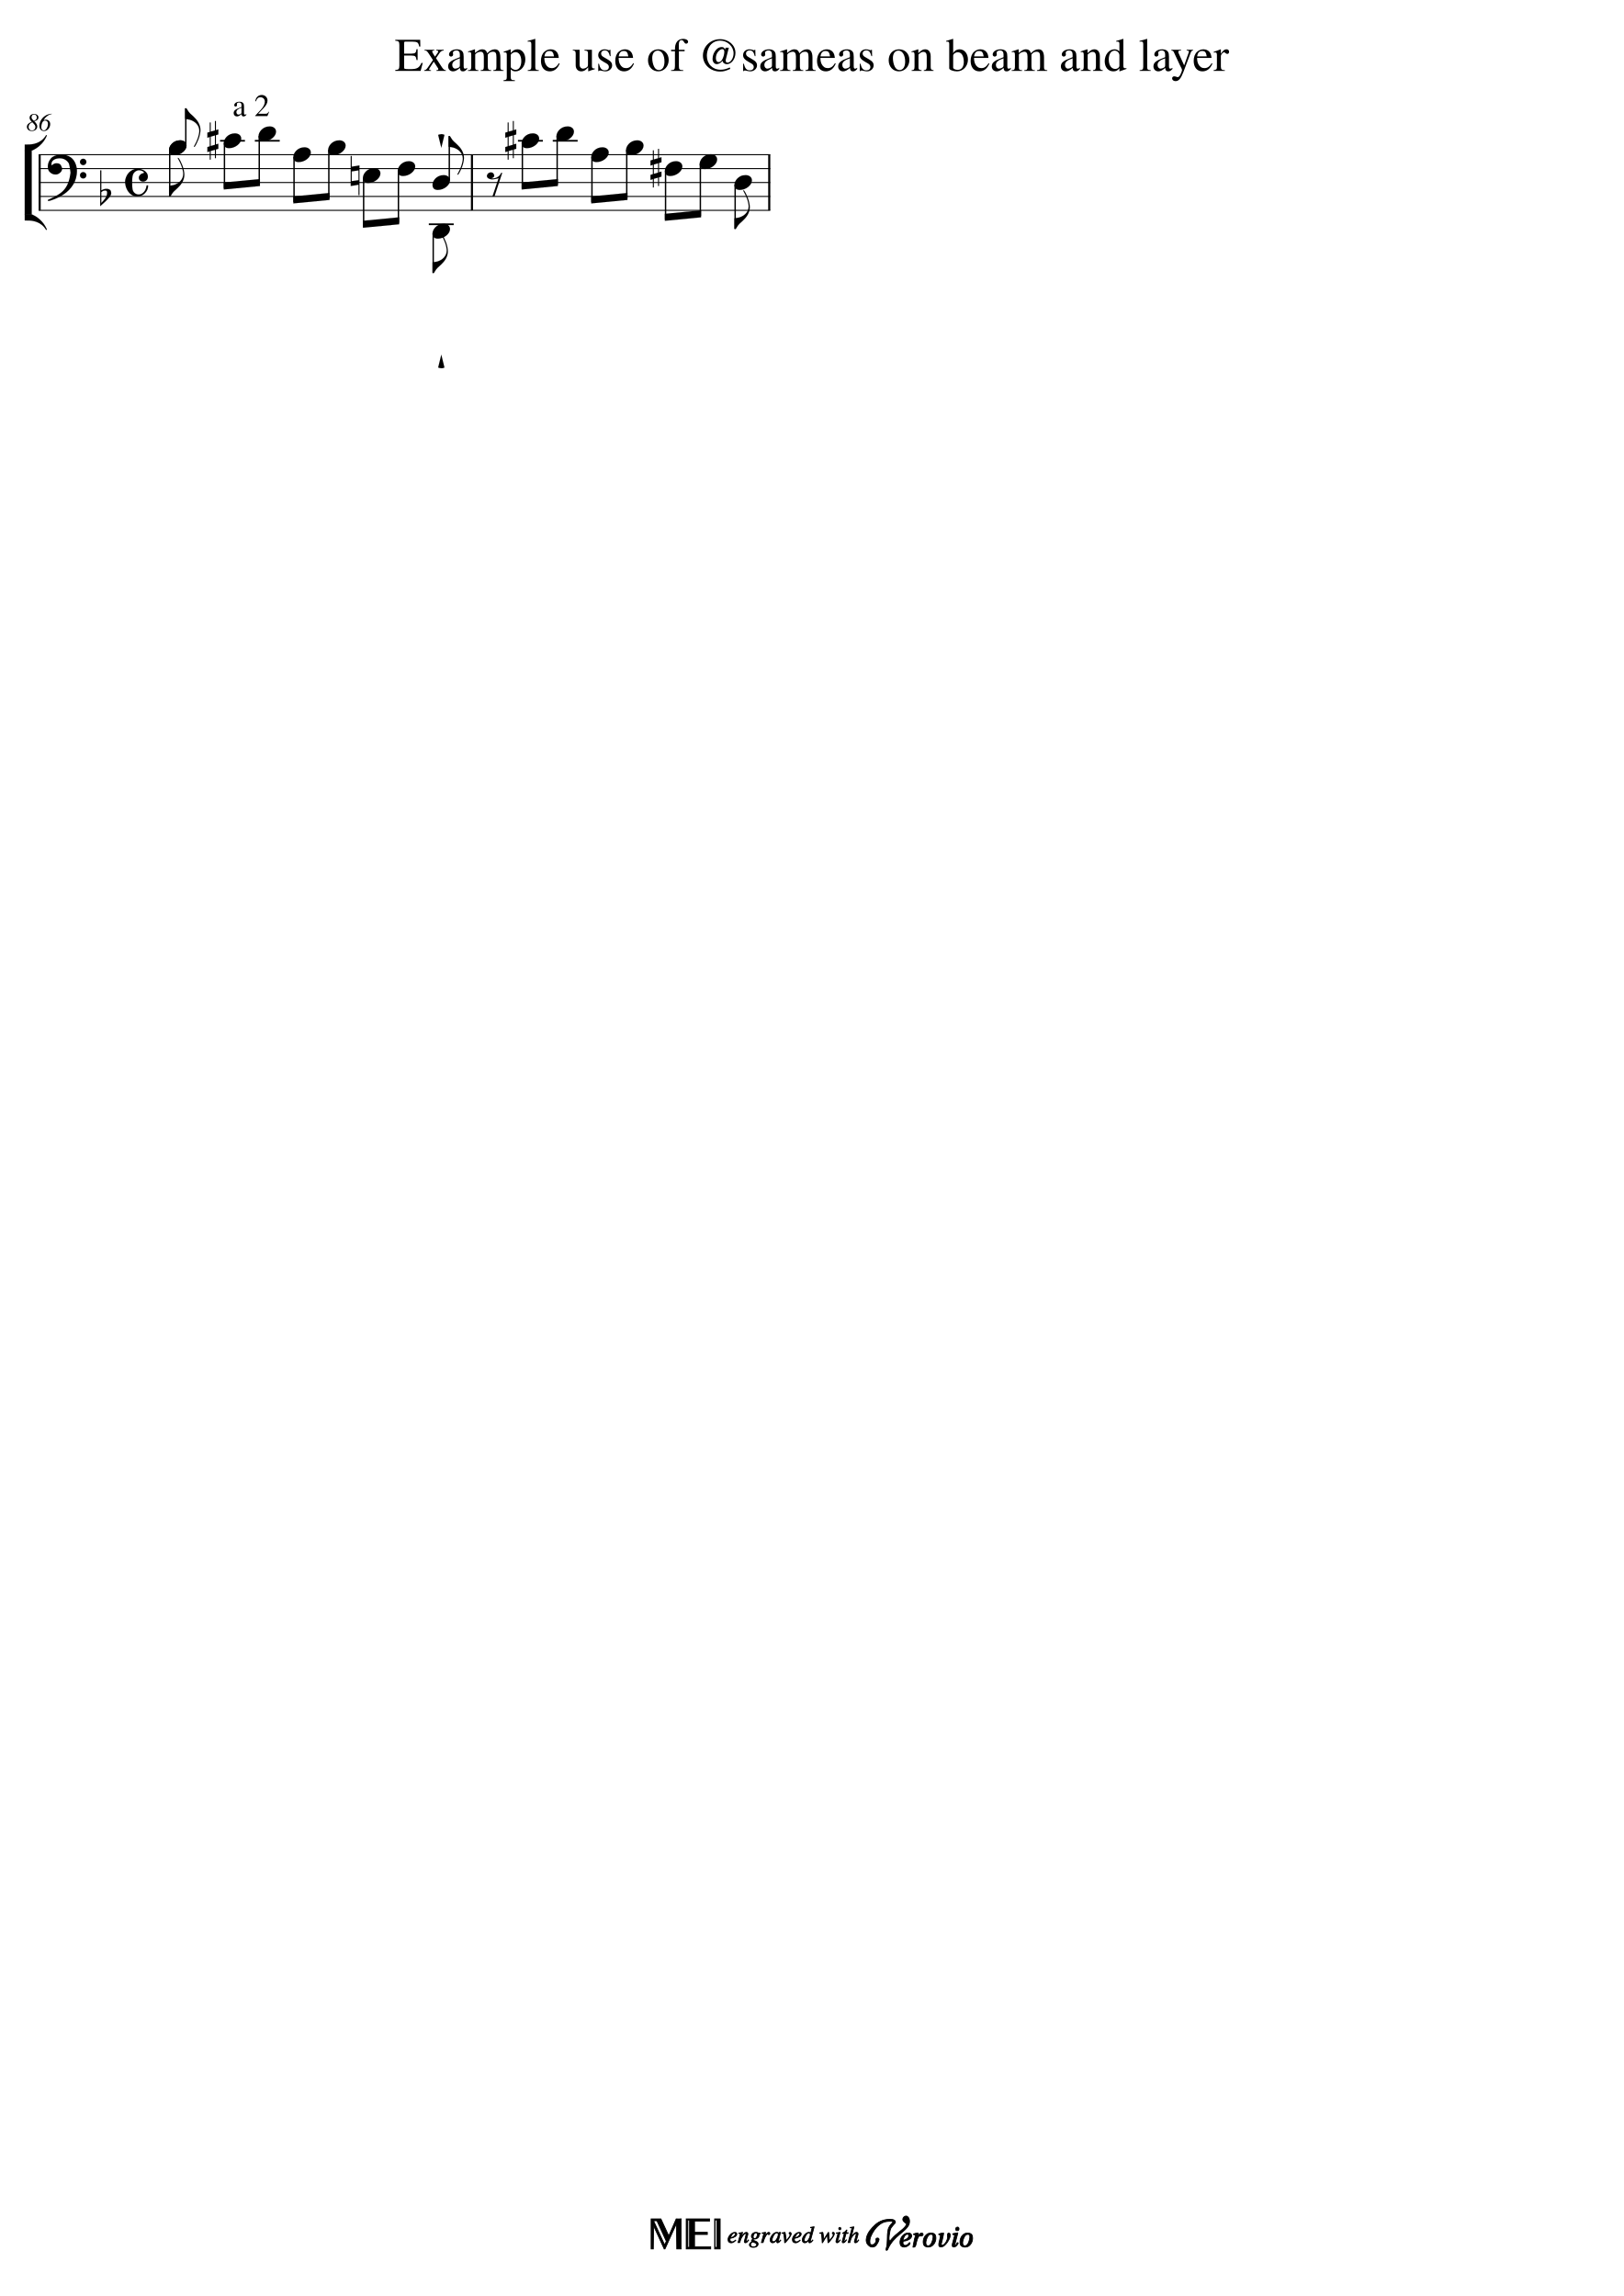
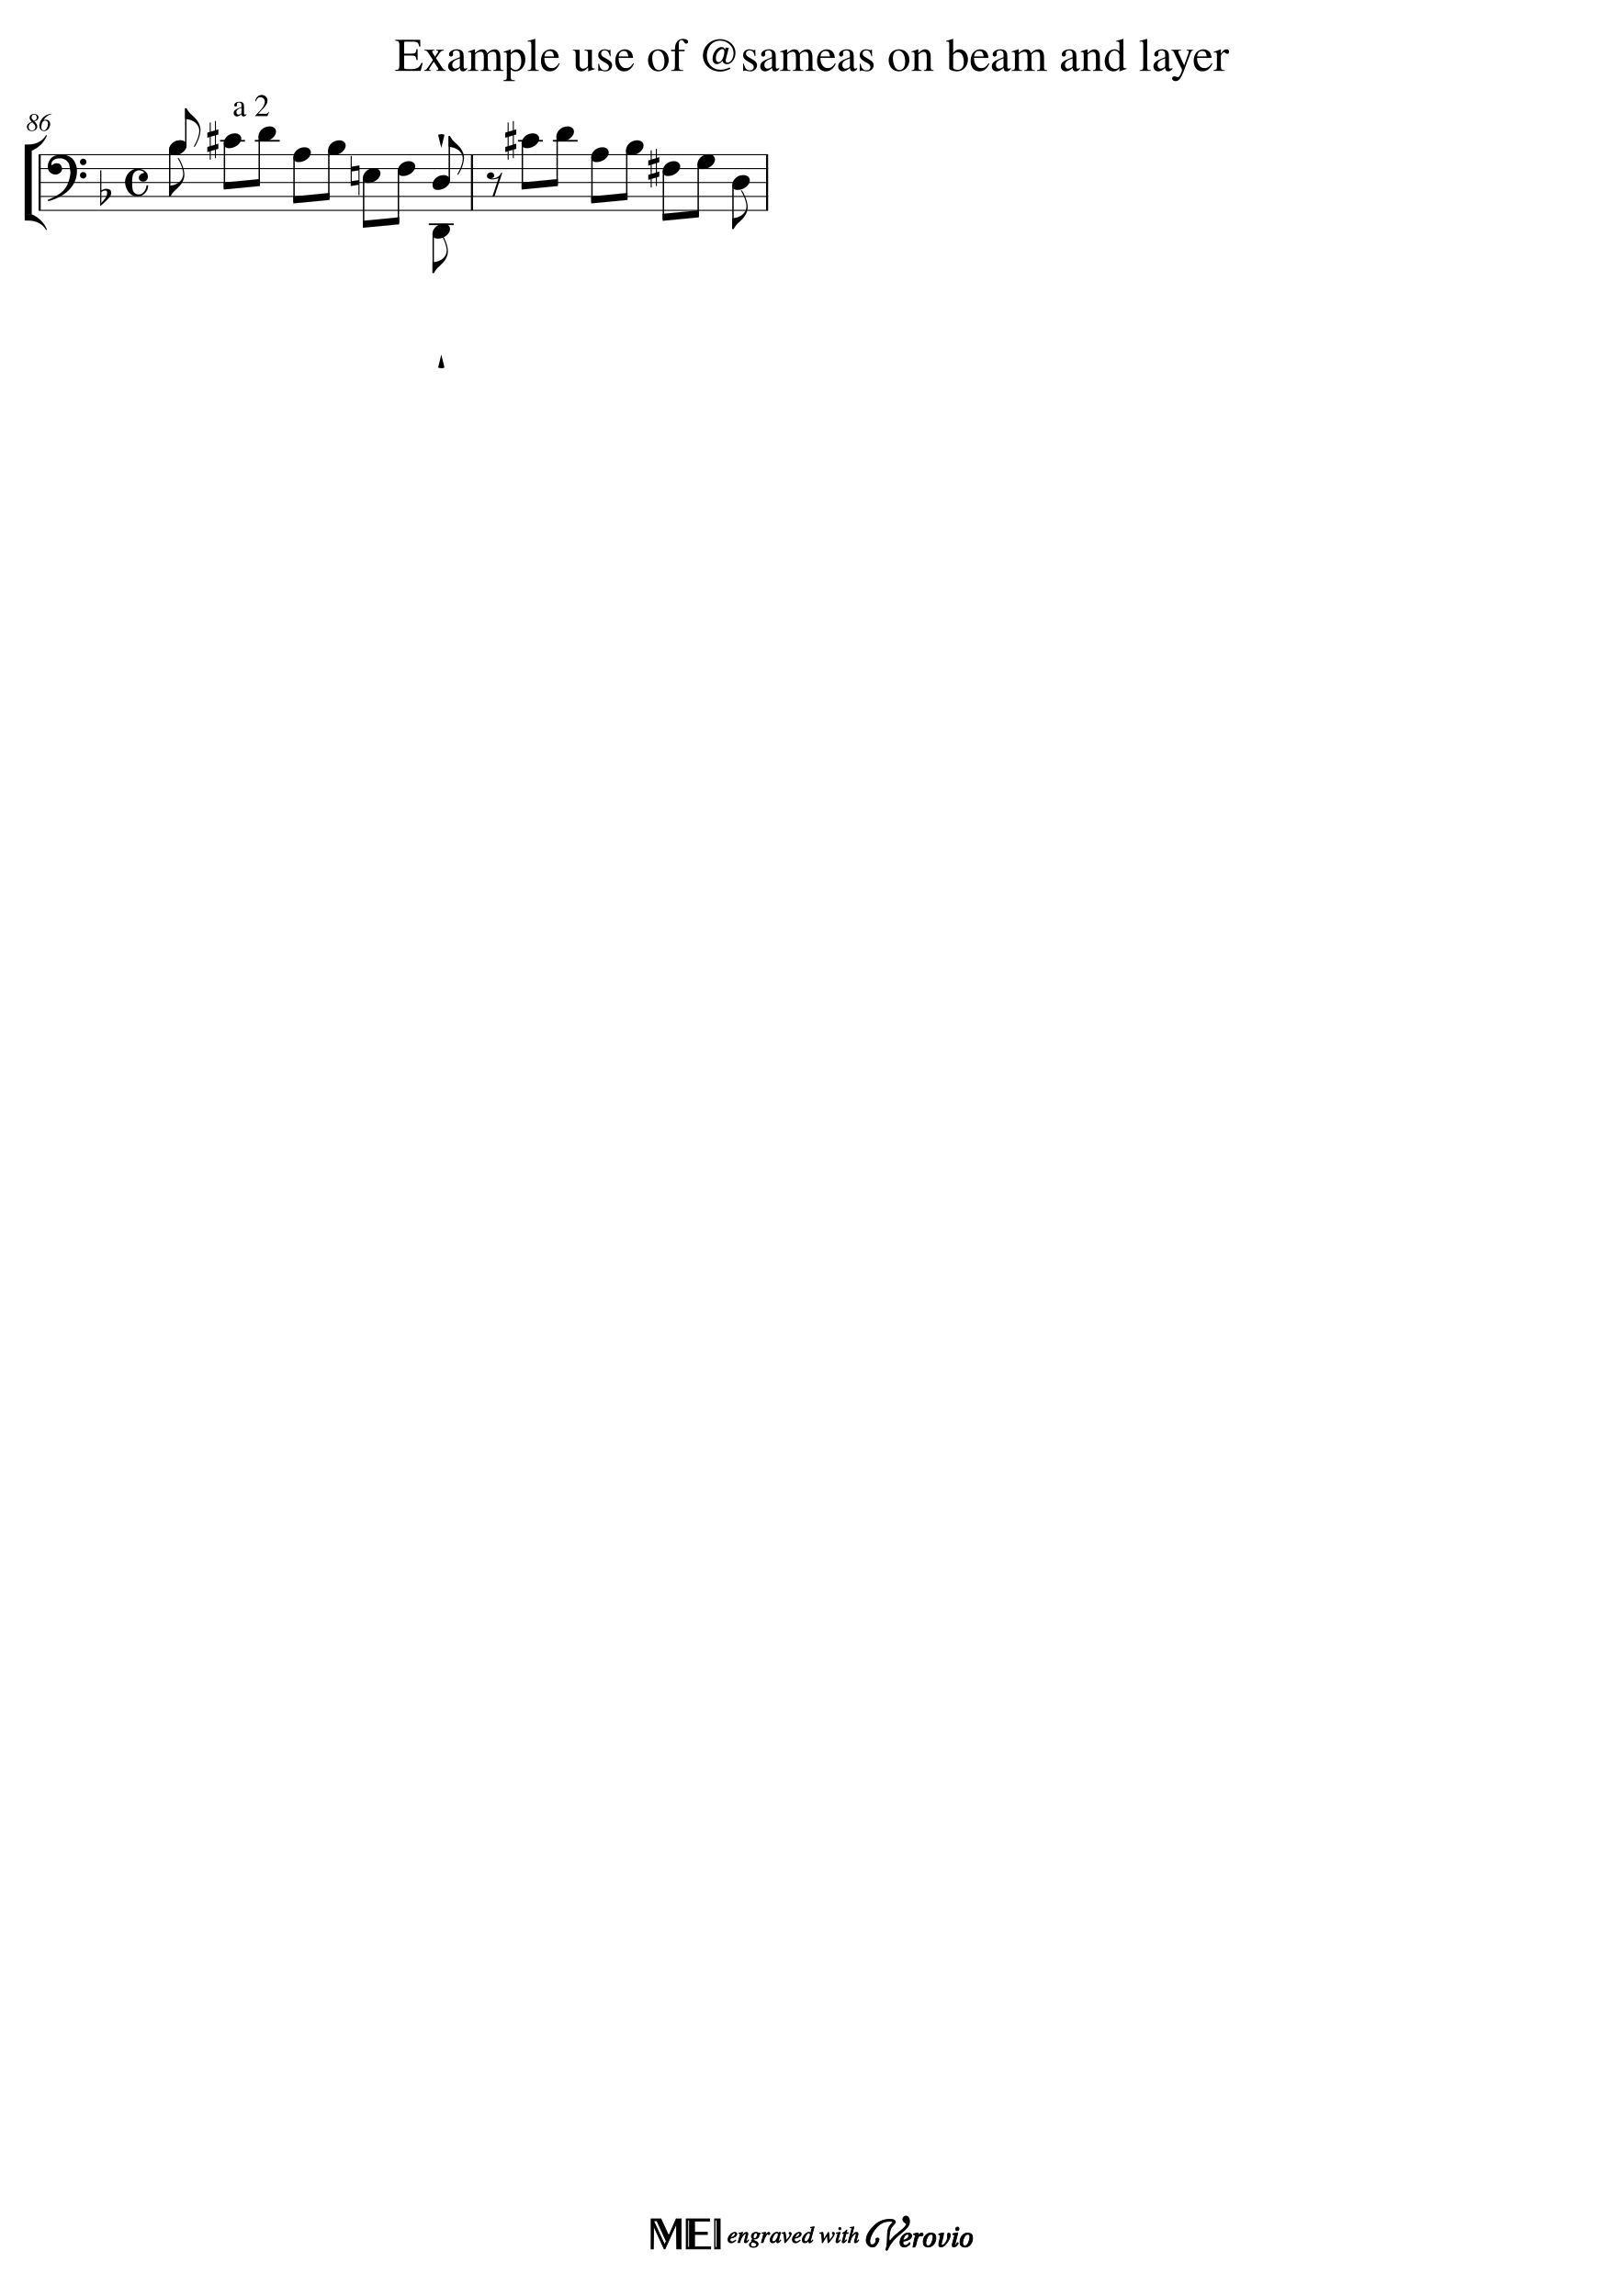
<svg xmlns="http://www.w3.org/2000/svg" xmlns:xlink="http://www.w3.org/1999/xlink" width="2100px" height="2970px" version="1.1" overflow="visible" id="docid">
  <defs>
    <g id="E003-docid">
      <path transform="scale(1,-1)" d="M0 -0v111c0 0 62 1 63 1c70 0 233 16 321 170c1 1 15 -5 15 -6c-5 -7 -57 -176 -263 -271c-24 -4 -53 -5 -83 -5h-53z" />
    </g>
    <g id="E004-docid">
      <path transform="scale(1,-1)" d="M0 0h53c30 0 59 -1 83 -5c206 -95 258 -264 263 -271c0 -1 -14 -7 -15 -6c-88 154 -251 170 -321 170c-1 0 -63 1 -63 1v111z" />
    </g>
    <g id="E062-docid">
      <path transform="scale(1,-1)" d="M582 -120c0 32 26 58 58 58s58 -26 58 -58s-26 -58 -58 -58s-58 26 -58 58zM582 120c0 32 26 58 58 58s58 -26 58 -58s-26 -58 -58 -58s-58 26 -58 58zM158 96c51 0 73 -14 88 -49l16 -39c0 -17 -2 -30 -7 -40c-3 -11 -10 -21 -19 -31c-17 -18 -49 -43 -84 -43 c-55 0 -77 13 -112 44c-24 21 -35 55 -35 100c0 46 14 81 32 112c30 52 71 79 137 93l36 6l26 2c154 0 235 -68 274 -182c11 -32 18 -68 18 -107c0 -103 -26 -182 -68 -250c-89 -145 -234 -230 -412 -288l-30 -5c-9 0 -14 3 -14 8c3 10 5 11 10 16c35 15 70 30 96 44l78 43 c96 57 162 136 197 258c9 33 17 60 22 100c3 22 5 35 6 39c-7 69 -16 115 -23 140s-4 22 -16 40c-8 12 -19 23 -31 34c-24 21 -62 44 -118 44c-48 0 -84 -8 -113 -28c-28 -19 -42 -44 -42 -73v-16c2 -5 3 -9 4 -11c24 22 52 39 84 39z" />
    </g>
    <g id="E260-docid">
      <path transform="scale(1,-1)" d="M20 110c32 16 54 27 93 27c26 0 35 -3 54 -13c13 -7 24 -20 27 -38l4 -25c0 -28 -16 -57 -45 -89c-23 -25 -39 -44 -65 -68l-88 -79v644h20v-359zM90 106c-32 0 -48 -10 -70 -29v-194c31 31 54 59 71 84c21 32 32 59 32 84c0 9 1 16 1 20c0 14 -3 21 -11 30l-8 3z" />
    </g>
    <g id="E08A-docid">
      <path transform="scale(1,-1)" d="M340 179c-9 24 -56 41 -89 41c-46 0 -81 -28 -100 -58c-17 -28 -25 -78 -25 -150c0 -65 2 -111 8 -135c8 -31 18 -49 40 -67c20 -17 43 -25 70 -25c54 0 92 36 115 75c14 25 23 54 28 88h27c0 -63 -24 -105 -58 -141c-35 -38 -82 -56 -140 -56c-45 0 -83 13 -115 39 c-57 45 -101 130 -101 226c0 59 33 127 68 163c36 37 97 72 160 72c36 0 93 -21 121 -40c11 -8 23 -17 33 -30c19 -23 27 -48 27 -76c0 -51 -35 -88 -86 -88c-43 0 -76 27 -76 68c0 26 7 35 21 51c15 17 32 27 58 32c7 2 14 7 14 11z" />
    </g>
    <g id="E0A4-docid">
      <path transform="scale(1,-1)" d="M0 -39c0 68 73 172 200 172c66 0 114 -37 114 -95c0 -84 -106 -171 -218 -171c-64 0 -96 30 -96 94z" />
    </g>
    <g id="E240-docid">
      <path transform="scale(1,-1)" d="M179 -646c15 29 29 55 46 102c18 49 30 108 30 138c0 105 -80 173 -168 200c-18 5 -47 9 -87 16v190h22c8 0 33 -61 71 -95c4 -3 -2 3 61 -56c62 -58 122 -137 122 -241c0 -38 -13 -106 -35 -163c-20 -51 -43 -99 -66 -132c-6 -5 -10 -7 -13 -7s-5 2 -5 5l4 10 c1 3 14 25 18 33z" />
    </g>
    <g id="E262-docid">
      <path transform="scale(1,-1)" d="M136 186v169h17v-164l44 14v-91l-44 -14v-165l44 12v-91l-44 -13v-155h-17v150l-76 -22v-155h-17v149l-43 -13v90l43 14v167l-43 -14v92l43 13v169h17v-163zM60 73v-167l76 22v168z" />
    </g>
    <g id="E261-docid">
      <path transform="scale(1,-1)" d="M0 -188v539h18v-191l139 22v-533h-17v186zM18 -100l122 17v176l-122 -19v-174z" />
    </g>
    <g id="E4A6-docid">
      <path transform="scale(1,-1)" d="M110 224l-55 -224l-55 224v5c3 5 4 5 14 8c14 4 28 5 42 7c11 -1 21 0 35 -5c12 -4 22 -6 19 -10v-5z" />
    </g>
    <g id="E241-docid">
      <path transform="scale(1,-1)" d="M179 646c-4 8 -17 30 -18 33l-4 10c0 3 2 5 5 5s7 -2 13 -7c23 -33 46 -81 66 -132c22 -57 35 -125 35 -163c0 -104 -60 -183 -122 -241c-63 -59 -57 -53 -61 -56c-38 -34 -63 -95 -71 -95h-22v190c40 7 69 11 87 16c88 27 168 95 168 200c0 30 -12 89 -30 138 c-17 47 -31 73 -46 102z" />
    </g>
    <g id="E4A7-docid">
      <path transform="scale(1,-1)" d="M110 -224v-5c3 -4 -7 -6 -19 -10c-14 -5 -24 -4 -35 -5c-14 2 -28 3 -42 7c-10 3 -11 3 -14 8v5l55 224z" />
    </g>
    <g id="E4E6-docid">
      <path transform="scale(1,-1)" d="M0 123c7 34 33 56 69 60c29 -3 43 -9 53 -29c4 -8 7 -15 10 -22c0 -21 -1 -25 -11 -35c-5 -8 -18 -14 -40 -20l12 -3l15 -1c44 0 97 26 122 56c10 11 18 26 24 42c7 1 15 2 22 3l-140 -424h-36l111 330c-10 -6 -27 -12 -53 -16l-52 -8h-10l-20 1c-1 0 -8 3 -21 6 c-37 9 -55 28 -55 60z" />
    </g>
  </defs>
  <style type="text/css">#docid g.ending, #docid g.fing, #docid g.reh, #docid g.tempo {font-weight:bold;}#docid g.dir, #docid g.dynam, #docid g.mNum {font-style:italic;}#docid g.label {font-weight:normal;}#docid ellipse, #docid path, #docid polygon, #docid polyline, #docid rect {stroke:currentColor}</style>
  <svg class="definition-scale" color="black" font-family="Times, serif" viewBox="0 0 21000 29700">
    <g class="page-margin" transform="translate(500, 500)">
      <g id="iJ6YNS9" class="mdiv pageMilestone" />
      <g id="j6ERYJ7" class="score pageMilestone" />
      <g id="nFIE3HC" class="system">
        <path d="M13 1501 L13 2221" stroke-width="27" />
        <g id="eI13PCQ" class="grpSym">
          <use xlink:href="#E003-docid" transform="translate(-180, 1450) scale(0.72, 0.72)" />
          <use xlink:href="#E004-docid" transform="translate(-180, 2272) scale(0.72, 0.72)" />
          <rect x="-180" y="1444" height="834" width="90" />
        </g>
        <g id="yA42GYL" class="section systemMilestone" />
        <g id="p1KEW28H" class="measure">
          <g id="fXQFU55" class="mNum autogenerated">
            <text y="1193" text-anchor="middle" font-size="0px">
              <tspan id="g11K35MU" class="text">
                <tspan font-size="324px">86</tspan>
              </tspan>
            </text>
          </g>
          <g id="qMAVTA3" class="staff">
            <path d="M0 1501 L5617 1501" stroke-width="13" />
            <path d="M0 1681 L5617 1681" stroke-width="13" />
            <path d="M0 1861 L5617 1861" stroke-width="13" />
            <path d="M0 2041 L5617 2041" stroke-width="13" />
            <path d="M0 2221 L5617 2221" stroke-width="13" />
            <g id="v10LCJAD" class="clef">
              <use xlink:href="#E062-docid" transform="translate(115, 1681) scale(0.72, 0.72)" />
            </g>
            <g id="xI1HRX0" class="keySig">
              <g id="z1LRFHRD" class="keyAccid">
                <use xlink:href="#E260-docid" transform="translate(796, 2041) scale(0.72, 0.72)" />
              </g>
            </g>
            <g id="b16IHSP5" class="meterSig">
              <use xlink:href="#E08A-docid" transform="translate(1118, 1861) scale(0.72, 0.72)" />
            </g>
            <g class="ledgerLines above">
              <path d="M2346 1321 L2668 1321" stroke-width="22" />
              <path d="M2796 1321 L3118 1321" stroke-width="22" />
            </g>
            <g class="ledgerLines below">
              <path d="M5046 2401 L5368 2401" stroke-width="22" />
            </g>
            <g id="r1PB2UON" class="layer">
              <g id="s1PQPUF4" class="note">
                <g class="notehead">
                  <use xlink:href="#E0A4-docid" transform="translate(1686, 1411) scale(0.72, 0.72)" />
                </g>
                <g id="k1FISYPL" class="stem">
                  <path d="M1903 1383 L1903 901" stroke-width="18" />
                  <g id="l1ABBN8W" class="flag">
                    <use xlink:href="#E240-docid" transform="translate(1894, 901) scale(0.72, 0.72)" />
                  </g>
                </g>
                <g id="t17CCI2Q" class="accid" />
              </g>
              <g id="u14YPAFV" class="beam">
                <polygon points="2394,1951 2862,1906 2862,1816 2394,1861" />
                <g id="note_45411a" class="note">
                  <g class="notehead">
                    <use xlink:href="#E0A4-docid" transform="translate(2394, 1321) scale(0.72, 0.72)" />
                  </g>
                  <g id="m12P1BRU" class="stem">
                    <path d="M2403 1349 L2403 1933" stroke-width="18" />
                  </g>
                  <g id="w1I5DK26" class="accid">
                    <use xlink:href="#E262-docid" transform="translate(2182, 1321) scale(0.72, 0.72)" />
                  </g>
                </g>
                <g id="xQSQG56" class="note">
                  <g class="notehead">
                    <use xlink:href="#E0A4-docid" transform="translate(2844, 1231) scale(0.72, 0.72)" />
                  </g>
                  <g id="nDW87ZK" class="stem">
                    <path d="M2853 1259 L2853 1888" stroke-width="18" />
                  </g>
                </g>
              </g>
              <g id="beam_45426a" class="beam">
                <polygon points="3294,2131 3762,2086 3762,1996 3294,2041" />
                <g id="z1XZBIJA" class="note">
                  <g class="notehead">
                    <use xlink:href="#E0A4-docid" transform="translate(3294, 1501) scale(0.72, 0.72)" />
                  </g>
                  <g id="o1QUDUF9" class="stem">
                    <path d="M3303 1529 L3303 2113" stroke-width="18" />
                  </g>
                </g>
                <g id="a12WP67W" class="note">
                  <g class="notehead">
                    <use xlink:href="#E0A4-docid" transform="translate(3744, 1411) scale(0.72, 0.72)" />
                  </g>
                  <g id="p1YCXJ73" class="stem">
                    <path d="M3753 1439 L3753 2068" stroke-width="18" />
                  </g>
                  <g id="b4Y5DFV" class="accid" />
                </g>
              </g>
              <g id="beam_45447a" class="beam">
                <polygon points="4194,2446 4662,2401 4662,2311 4194,2356" />
                <g id="d1RIF43L" class="note">
                  <g class="notehead">
                    <use xlink:href="#E0A4-docid" transform="translate(4194, 1771) scale(0.72, 0.72)" />
                  </g>
                  <g id="q1XPOA9B" class="stem">
                    <path d="M4203 1799 L4203 2428" stroke-width="18" />
                  </g>
                  <g id="e36A7UB" class="accid">
                    <use xlink:href="#E261-docid" transform="translate(4036, 1771) scale(0.72, 0.72)" />
                  </g>
                </g>
                <g id="fW4SW7P" class="note">
                  <g class="notehead">
                    <use xlink:href="#E0A4-docid" transform="translate(4644, 1681) scale(0.72, 0.72)" />
                  </g>
                  <g id="rG2INEF" class="stem">
                    <path d="M4653 1709 L4653 2383" stroke-width="18" />
                  </g>
                </g>
              </g>
              <g id="g17JWEWV" class="note">
                <g class="notehead">
                  <use xlink:href="#E0A4-docid" transform="translate(5094, 1861) scale(0.72, 0.72)" />
                </g>
                <g id="sDC845L" class="stem">
                  <path d="M5311 1833 L5311 1261" stroke-width="18" />
                  <g id="t1W416P4" class="flag">
                    <use xlink:href="#E240-docid" transform="translate(5302, 1261) scale(0.72, 0.72)" />
                  </g>
                </g>
                <g id="h11BYRB0" class="artic">
                  <use xlink:href="#E4A6-docid" transform="translate(5168, 1411) scale(0.72, 0.72)" />
                </g>
              </g>
            </g>
            <g id="iEPNT2P" class="layer">
              <g id="j180F7IU" class="note">
                <g class="notehead">
                  <use xlink:href="#E0A4-docid" transform="translate(1686, 1411) scale(0.72, 0.72)" />
                </g>
                <g id="u1N7W5D7" class="stem">
                  <path d="M1695 1439 L1695 2041" stroke-width="18" />
                  <g id="vOSZ00" class="flag">
                    <use xlink:href="#E241-docid" transform="translate(1686, 2041) scale(0.72, 0.72)" />
                  </g>
                </g>
                <g id="k1JVOWO3" class="accid" />
              </g>
              <g id="l168SLSU" class="space" />
              <g id="m1I1R6XU" class="beam" />
              <g id="n3L1BSY" class="beam" />
              <g id="oYFJ0C6" class="note">
                <g class="notehead">
                  <use xlink:href="#E0A4-docid" transform="translate(5094, 2491) scale(0.72, 0.72)" />
                </g>
                <g id="w1AY2QDY" class="stem">
                  <path d="M5103 2519 L5103 3031" stroke-width="18" />
                  <g id="xSD1YHA" class="flag">
                    <use xlink:href="#E241-docid" transform="translate(5094, 3031) scale(0.72, 0.72)" />
                  </g>
                </g>
                <g id="p6KLLMO" class="artic">
                  <use xlink:href="#E4A7-docid" transform="translate(5168, 4088) scale(0.72, 0.72)" />
                </g>
              </g>
            </g>
          </g>
          <g id="q4CA8UL" class="dir">
            <text x="2507" y="1002" font-size="0px">
              <tspan id="r10DL3CR" class="rend" font-style="normal">
                <tspan id="s1IC15RP" class="text">
                  <tspan font-size="405px">a 2</tspan>
                </tspan>
              </tspan>
            </text>
          </g>
          <g id="o1RTEB7A" class="barLine">
            <path d="M5604 1501 L5604 2221" stroke-width="27" />
          </g>
        </g>
        <g id="jQFEFEK" class="measure">
          <g id="kOVASEE" class="staff">
-             <path d="M5617 1501 L9462 1501" stroke-width="13" />
-             <path d="M5617 1681 L9462 1681" stroke-width="13" />
-             <path d="M5617 1861 L9462 1861" stroke-width="13" />
-             <path d="M5617 2041 L9462 2041" stroke-width="13" />
-             <path d="M5617 2221 L9462 2221" stroke-width="13" />
+             <path d="M5617 1501 L9434 1501" stroke-width="13" />
+             <path d="M5617 1681 L9434 1681" stroke-width="13" />
+             <path d="M5617 1861 L9434 1861" stroke-width="13" />
+             <path d="M5617 2041 L9434 2041" stroke-width="13" />
+             <path d="M5617 2221 L9434 2221" stroke-width="13" />
            <g class="ledgerLines above">
              <path d="M6199 1321 L6521 1321" stroke-width="22" />
              <path d="M6649 1321 L6971 1321" stroke-width="22" />
            </g>
            <g id="l1I7OPR1" class="layer">
              <g id="m81K135" class="rest">
                <use xlink:href="#E4E6-docid" transform="translate(5797, 1861) scale(0.72, 0.72)" />
              </g>
              <g id="n2N7U24" class="beam">
                <polygon points="6247,1951 6715,1906 6715,1816 6247,1861" />
                <g id="o1FK4NGH" class="note">
                  <g class="notehead">
                    <use xlink:href="#E0A4-docid" transform="translate(6247, 1321) scale(0.72, 0.72)" />
                  </g>
                  <g id="y17DXS56" class="stem">
                    <path d="M6256 1349 L6256 1933" stroke-width="18" />
                  </g>
                  <g id="p1AX0ZDE" class="accid">
                    <use xlink:href="#E262-docid" transform="translate(6035, 1321) scale(0.72, 0.72)" />
                  </g>
                </g>
                <g id="qI1DT7K" class="note">
                  <g class="notehead">
                    <use xlink:href="#E0A4-docid" transform="translate(6697, 1231) scale(0.72, 0.72)" />
                  </g>
                  <g id="z126H5TI" class="stem">
                    <path d="M6706 1259 L6706 1888" stroke-width="18" />
                  </g>
                </g>
              </g>
              <g id="rJ8GLXL" class="beam">
                <polygon points="7147,2131 7615,2086 7615,1996 7147,2041" />
                <g id="s1HUMGE0" class="note">
                  <g class="notehead">
                    <use xlink:href="#E0A4-docid" transform="translate(7147, 1501) scale(0.72, 0.72)" />
                  </g>
                  <g id="a1YELUCK" class="stem">
                    <path d="M7156 1529 L7156 2113" stroke-width="18" />
                  </g>
                </g>
                <g id="t1YD0KSR" class="note">
                  <g class="notehead">
                    <use xlink:href="#E0A4-docid" transform="translate(7597, 1411) scale(0.72, 0.72)" />
                  </g>
                  <g id="b5BYNI2" class="stem">
                    <path d="M7606 1439 L7606 2068" stroke-width="18" />
                  </g>
                  <g id="u1XWY667" class="accid" />
                </g>
              </g>
              <g id="vE1WURA" class="beam">
-                 <polygon points="8099,2356 8567,2311 8567,2221 8099,2266" />
+                 <polygon points="8071,2356 8539,2311 8539,2221 8071,2266" />
                <g id="wK8FJ60" class="note">
                  <g class="notehead">
-                     <use xlink:href="#E0A4-docid" transform="translate(8099, 1681) scale(0.72, 0.72)" />
+                     <use xlink:href="#E0A4-docid" transform="translate(8071, 1681) scale(0.72, 0.72)" />
                  </g>
                  <g id="cI6BH23" class="stem">
-                     <path d="M8108 1709 L8108 2338" stroke-width="18" />
+                     <path d="M8080 1709 L8080 2338" stroke-width="18" />
                  </g>
                  <g id="x1AFQIG0" class="accid">
-                     <use xlink:href="#E262-docid" transform="translate(7913, 1681) scale(0.72, 0.72)" />
+                     <use xlink:href="#E262-docid" transform="translate(7885, 1681) scale(0.72, 0.72)" />
                  </g>
                </g>
                <g id="y1K98ZB7" class="note">
                  <g class="notehead">
-                     <use xlink:href="#E0A4-docid" transform="translate(8549, 1591) scale(0.72, 0.72)" />
+                     <use xlink:href="#E0A4-docid" transform="translate(8521, 1591) scale(0.72, 0.72)" />
                  </g>
                  <g id="dEVT5DI" class="stem">
-                     <path d="M8558 1619 L8558 2293" stroke-width="18" />
+                     <path d="M8530 1619 L8530 2293" stroke-width="18" />
                  </g>
                </g>
              </g>
              <g id="z1M5W8JL" class="note">
                <g class="notehead">
-                   <use xlink:href="#E0A4-docid" transform="translate(8999, 1861) scale(0.72, 0.72)" />
+                   <use xlink:href="#E0A4-docid" transform="translate(8971, 1861) scale(0.72, 0.72)" />
                </g>
                <g id="e14Y3WPI" class="stem">
-                   <path d="M9008 1889 L9008 2461" stroke-width="18" />
+                   <path d="M8980 1889 L8980 2461" stroke-width="18" />
                  <g id="f1JDRXJZ" class="flag">
-                     <use xlink:href="#E241-docid" transform="translate(8999, 2461) scale(0.72, 0.72)" />
+                     <use xlink:href="#E241-docid" transform="translate(8971, 2461) scale(0.72, 0.72)" />
                  </g>
                </g>
                <g id="aA571PQ" class="artic">
-                   <use xlink:href="#E4A6-docid" transform="translate(9073, 1951) scale(0.72, 0.72)" />
+                   <use xlink:href="#E4A6-docid" transform="translate(9045, 1951) scale(0.72, 0.72)" />
                </g>
              </g>
            </g>
            <g id="bGR56S9" class="layer" />
          </g>
          <g id="i123OHXR" class="barLine">
-             <path d="M9449 1501 L9449 2221" stroke-width="27" />
+             <path d="M9421 1501 L9421 2221" stroke-width="27" />
          </g>
        </g>
        <g id="l1KT7QAW" class="systemMilestoneEnd yA42GYL" />
      </g>
      <g id="mMRH0VO" class="pageMilestoneEnd j6ERYJ7" />
      <g id="nYOSRMB" class="pageMilestoneEnd iJ6YNS9" />
      <g id="uL0P3Y6" class="pgHead autogenerated">
        <text font-size="0px">
          <tspan id="vPKGJXZ" class="rend" x="10000" y="417" text-anchor="middle">
            <tspan id="wGMJNIQ" class="rend">
              <tspan id="xIG9TQU" class="text">
                <tspan font-size="607px">Example use of @sameas on beam and layer</tspan>
              </tspan>
            </tspan>
          </tspan>
        </text>
      </g>
      <g id="o1HHM1JI" class="pgFoot autogenerated">
        <g id="p1CAQXBX" class="fig">
          <g class="svg" transform="translate(7750, 28099) scale(10, 10)">
            <g>
              <path fill="#000000" d="M 17.113,49.265 V 10.368 h 12.697 c 3.289,7.337 6.713,14.61 10.127,21.889 3.42,-7.485 6.256,-14.205 9.589,-21.91 2.436,0.104 4.317,0.085 6.484,-0.058 V 49.264 H 50.274 C 50.145,38.356 50.016,27.448 49.887,16.54 45.003,27.315 39.967,38.434 35.084,49.209 34.679,49.344 34.427,49.136 34.022,49.271 29.466,39.331 24.91,29.391 20.354,19.451 20.224,29.389 20.095,39.327 19.965,49.264 H 17.113 Z M 36.754,39.325 C 32.721,30.513 28.688,21.701 24.655,12.889 22.531,12.751 22.657,12.71 20.714,12.814 v 0.966 c 4.613,9.998 9.609,20.749 13.873,30.082 0.722,-1.513 1.445,-3.025 2.167,-4.538 z m 25.738,9.94 c 0,-12.966 0,-25.931 0,-38.897 10.084,0 20.169,0 30.253,0 0,0.96 0,1.921 0,2.881 -6.483,0 -12.966,0 -19.448,0 0,4.802 0,9.604 0,14.406 5.522,0 11.045,0 16.567,0 0,0.96 0,1.921 0,2.881 -5.522,0 -11.045,0 -16.567,0 0,5.282 0,10.565 0,15.847 6.963,0 13.926,0 20.889,0 0,0.96 0,1.921 0,2.881 -10.565,0 -21.129,0 -31.694,0 z m 4.322,-2.161 c 0,-11.765 0,-23.53 0,-35.295 -0.72,0 -1.441,0 -2.161,0 0,11.765 0,23.53 0,35.295 0.72,0 1.441,0 2.161,0 z m 32.414,2.161 c 0,-12.966 0,-25.931 0,-38.897 2.401,0 4.802,0 7.203,0 0,12.966 0,25.931 0,38.897 -2.401,0 -4.802,0 -7.203,0 z m 2.881,-2.161 c 0,-11.765 0,-23.53 0,-35.295 -0.72,0 -1.441,0 -2.161,0 0,11.765 0,23.53 0,35.295 0.72,0 1.441,0 2.161,0 z" />
              <path fill="#000000" d="m 346.3,6.7 c -3.1,0.5 -4.9,4.4 -2.7,6.8 1.2,1.4 2.7,2.4 4.1,3.5 -2.4,5.3 -7.7,8.3 -11.9,12.1 -3.7,2.8 -7,6.2 -9.7,9.9 -2.2,-0.8 -0.915,-7.719 -0.627,-9.5 0.288,-1.781 0.727,-6.4 2.927,-8.7 1.3,-1.9 3,-3.5 4.5,-5.2 1.2,-3.4 -3.2,-4.9 -5.8,-4.6 -7.3,-0.5 -14.6,2 -20,6.8 -5,4.6 -10,10.1 -11.5,17 -0.9,3.5 -0.2,7.5 2.8,9.9 2.5,2.8 7.4,2.9 9.8,-0.2 1.7,-2.3 3.2,-4.8 3.8,-7.6 -0.1,-2.6 -4.4,-2.3 -4.3,0.2 1.2,2.4 -0.9,4.7 -2.7,6.2 -1.7,0.9 -4.7,0.7 -4.8,-1.7 -1,-5.8 2.1,-11.3 5.2,-16.1 4,-5.8 9.8,-11.2 17.2,-11.8 1.6,0 8.1,-1.2 6.8,1.4 -2.8,2.8 -5.6,6.1 -6,10.3 -1.6,7.7 0.1,15.7 -2.3,23.2 -1.1,3.9 2,2.6 2.5,0.2 3.3,-7.4 8.9,-13.4 15.1,-18.5 4.2,-3.9 9.5,-7.1 11.9,-12.6 1.3,-3.6 1.2,-9 -2.7,-10.9 -0.504,-0.177 -1.07,-0.165 -1.6,-0.1 z m 66,14.5 c -2,0.8 -1.8,4.9 0.8,4.4 3.4,0.4 2.9,-6.2 -0.8,-4.4 z m 0.6,7.3 c -1.3,0.5 -7.6,0.5 -5.4,2.2 4,-0.3 0.7,4.5 0.6,6.7 -0.4,2.9 -2.4,5.9 -1.2,8.8 2.7,1.7 5.6,-0.8 6.8,-3.2 1.6,-1.4 -0.5,-3 -1.2,-0.9 -0.4,0.8 -2.4,3.5 -2.6,1.8 1.1,-5 2.7,-9.9 3.9,-14.9 l -0.1,-0.5 h -0.9 z m -65.1,0.2 c -6.5,1.6 -10.5,9.5 -8.2,15.7 2.1,3.4 7.4,2.9 10.1,0.4 2,-0.2 3.6,-5.3 1,-3.4 -1.4,2 -4,4.2 -6.5,2.8 -2.2,-1.9 -1.9,-5.7 1.7,-5.3 3.1,-0.9 6.9,-2.1 8.1,-5.5 0.9,-2.7 -1.6,-5.2 -4.3,-4.8 h -1.1 -0.7 z m 13.6,0 c -2.2,0 -8.5,1.8 -2.9,2.3 0.9,1.9 -1,4.9 -1.1,7.2 -0.5,2.9 -1.4,5.7 -1.7,8.7 3.7,0.7 3.8,-2.6 4.4,-5.3 0.9,-3.3 1.6,-7 4.1,-9.5 2.4,1.6 6.8,-0.7 3.7,-3.4 -2.9,-0.5 -4.8,2.4 -6.2,4.3 0,-1.2 2.4,-5 -0.2,-4.3 z m 15.8,0 c -6.4,1.3 -9.6,9.1 -7.7,14.9 1.9,4 7.7,3.9 11,1.7 4.1,-3 6,-8.9 4.4,-13.7 -1.3,-3 -4.8,-3.2 -7.6,-3 z m 17,0 c -2.3,0 -8.8,1.9 -3,2.4 0.4,2.5 -1,5.7 -1.4,8.4 -0.7,2.4 -1.8,7.5 2.1,7.2 3.8,-0.1 6.5,-3.5 8.5,-6.3 2,-3.2 4.5,-7 3.3,-10.9 -3.7,-3 -3.6,2.6 -3.1,5.1 -0.7,3.8 -2.7,7.9 -6.2,9.8 -3.6,0.6 -1,-4.3 -0.8,-6.1 0.6,-3.2 1.6,-6.3 1.9,-9.5 h -1.1 z m 30.6,0 c -6.3,1.2 -9.5,8.9 -7.8,14.7 1.5,4 7.2,4.2 10.5,2.4 4.6,-2.8 6.6,-9.3 4.8,-14.3 -1.4,-2.8 -4.8,-3 -7.5,-2.8 z m -75.4,1.7 c 2.1,1.5 0.2,4.7 -1.6,5.7 -1.1,0.4 -5.5,3.4 -4.6,0.7 0.8,-2.7 2.2,-6.2 5.3,-6.6 l 0.9,0.1 z m 30.8,0 c 2.6,1.5 1.3,5.2 0.8,7.6 -0.8,2.7 -1.9,5.9 -4.7,7.1 -5.1,0.8 -4,-5.8 -2.8,-8.8 1,-2.8 3,-6.8 6.7,-5.8 z m 47.1,-0.1 c 2.9,0.7 2,4.7 1.5,6.8 -0.7,3 -1.8,6.7 -5,8 -4.7,0.8 -4,-5.1 -3,-7.9 0.9,-3 2.7,-7.3 6.5,-6.8 z" />
              <g>
                <path d="m 116.566,37.118 q 0,-3.252 2.93,-6.299 2.9,-3.047 5.991,-3.047 1.143,0 1.816,0.527 0.674,0.527 0.674,1.567 0,2.109 -2.476,3.618 -2.461,1.494 -5.186,1.831 l -0.835,0.103 q -0.19,0.601 -0.264,0.967 -0.073,0.352 -0.073,0.894 0,1.289 0.835,2.007 0.85,0.718 2.007,0.718 1.099,0 2.329,-0.732 0.703,-0.425 2.036,-1.523 l 0.381,0.337 q -0.659,0.835 -1.89,1.714 -2.183,1.567 -4.38,1.567 -1.553,0 -2.725,-1.099 -1.172,-1.099 -1.172,-3.149 z m 3.12,-2.358 q 2.798,-0.41 4.556,-1.963 Q 126,31.229 126,29.691 q 0,-0.557 -0.264,-0.879 -0.264,-0.337 -0.776,-0.337 -0.952,0 -1.875,0.82 -0.908,0.806 -1.641,1.831 -0.776,1.201 -1.23,2.3 -0.249,0.586 -0.527,1.333 z" />
                <path d="m 129.472,41 2.534,-9.053 q 0.322,-1.143 0.366,-1.377 0.059,-0.249 0.059,-0.527 0,-0.425 -0.249,-0.659 -0.234,-0.249 -0.938,-0.249 -0.176,0 -0.352,0.029 -0.161,0.015 -0.366,0.044 v -0.498 q 0.952,-0.146 1.348,-0.22 0.41,-0.073 0.879,-0.176 l 2.622,-0.571 q 0.088,0.059 0.117,0.132 l -1.948,6.299 q 1.787,-2.739 2.988,-4.072 2.109,-2.358 3.779,-2.358 0.645,0 1.113,0.249 0.894,0.483 0.894,1.743 0,0.352 -0.073,0.732 -0.073,0.381 -0.19,0.82 l -1.919,7.017 q -0.059,0.22 -0.132,0.542 -0.073,0.308 -0.073,0.439 0,0.22 0.103,0.396 0.103,0.176 0.337,0.176 0.381,0 0.879,-0.439 0.498,-0.454 1.626,-1.919 l 0.425,0.381 q -1.201,1.626 -1.904,2.285 -1.201,1.157 -2.3,1.157 -0.498,0 -0.967,-0.322 -0.454,-0.337 -0.454,-1.201 0,-0.249 0.029,-0.527 0.044,-0.278 0.103,-0.483 l 1.846,-7.119 q 0.146,-0.586 0.19,-0.952 0.059,-0.381 0.059,-0.542 0,-0.352 -0.176,-0.601 -0.161,-0.264 -0.586,-0.264 -1.099,0 -2.769,1.992 -0.981,1.187 -1.992,2.827 -0.776,1.274 -1.23,2.49 Q 132.709,37.821 131.742,41 Z" />
                <path d="m 149.13,33.5 q 0,0.908 0.278,1.45 0.469,0.894 1.685,0.894 1.318,0 2.344,-1.67 1.04,-1.685 1.04,-3.706 0,-0.967 -0.425,-1.509 -0.425,-0.557 -1.274,-0.557 -1.641,0 -2.651,1.743 -0.996,1.743 -0.996,3.354 z m 0.513,13.066 q 1.743,0 2.886,-0.835 1.157,-0.835 1.157,-1.992 0,-0.879 -0.601,-1.479 -0.322,-0.322 -1.04,-0.688 -0.601,-0.293 -2.036,-0.835 -1.421,-0.557 -1.641,-0.557 -0.381,0 -1.479,1.011 -1.099,1.025 -1.099,2.314 0,1.948 1.685,2.681 0.879,0.381 2.168,0.381 z m -5.479,-2.681 q 0,-1.099 0.835,-2.095 0.85,-0.981 2.681,-1.963 -0.366,-0.234 -0.601,-0.483 -0.234,-0.264 -0.234,-0.688 0,-0.601 0.835,-1.377 0.469,-0.439 1.523,-1.157 -0.938,-0.352 -1.611,-0.996 -0.82,-0.864 -0.82,-2.241 0,-2.212 1.729,-3.677 1.729,-1.465 4.277,-1.465 1.333,0 2.256,0.425 0.923,0.41 1.084,0.688 h 1.978 v 1.172 h -1.494 q 0.088,0.322 0.132,0.586 0.044,0.264 0.044,0.747 0,2.373 -1.846,3.735 -1.831,1.362 -3.955,1.362 -0.22,0 -0.41,-0.015 -0.19,-0.029 -0.469,-0.088 -0.22,0 -0.601,0.425 -0.396,0.425 -0.396,0.762 0,0.498 3.223,1.699 3.208,1.216 3.208,3.56 0,1.758 -1.611,3.076 -1.611,1.333 -4.863,1.333 -2.256,0 -3.574,-0.967 -1.318,-0.967 -1.318,-2.358 z" />
                <path d="m 165.038,27.67 q 0.132,0 0.176,0.088 0.059,0.073 0.059,0.176 -0.015,0.146 -0.029,0.22 l -1.465,5.669 0.322,-0.63 q 1.055,-2.065 2.461,-3.765 1.421,-1.714 2.695,-1.714 0.688,0 1.055,0.454 0.381,0.454 0.381,1.04 0,0.659 -0.381,1.099 -0.366,0.425 -1.025,0.425 -0.454,0 -0.688,-0.176 -0.234,-0.176 -0.366,-0.41 l -0.176,-0.322 q -0.059,-0.088 -0.146,-0.132 -0.073,-0.059 -0.19,-0.059 -0.571,0 -1.655,1.597 -1.069,1.597 -1.919,3.457 -0.513,1.128 -1.143,2.988 Q 162.606,38.847 161.947,41 h -2.256 l 2.432,-8.818 q 0.205,-0.762 0.322,-1.362 0.132,-0.601 0.132,-0.981 0,-0.439 -0.22,-0.674 -0.22,-0.234 -0.762,-0.234 -0.176,0 -0.439,0.029 -0.264,0.029 -0.63,0.073 v -0.483 l 0.586,-0.117 q 1.143,-0.234 2.49,-0.498 1.362,-0.264 1.436,-0.264 z" />
                <path d="m 181.518,30.424 q 0,-1.055 -0.483,-1.553 -0.483,-0.498 -1.172,-0.498 -2.388,0 -4.438,3.662 -1.802,3.223 -1.802,5.552 0,1.172 0.498,1.714 0.513,0.527 1.26,0.527 2.212,0 4.263,-3.56 1.875,-3.237 1.875,-5.845 z m -1.831,-2.71 q 1.157,0 1.787,0.601 0.337,0.322 0.527,0.85 l 0.073,0.205 0.322,-1.113 q 0.059,-0.19 0.103,-0.249 0.044,-0.073 0.205,-0.088 l 1.655,-0.19 q 0.132,0 0.146,0.059 0.029,0.044 0,0.176 -0.059,0.19 -0.088,0.308 -0.029,0.103 -0.088,0.308 l -1.348,5.244 q -0.439,1.714 -0.747,2.959 -0.542,2.256 -0.542,2.578 0,0.205 0.103,0.308 0.117,0.088 0.278,0.088 0.132,0 0.278,-0.088 0.161,-0.088 0.381,-0.264 l 0.249,-0.205 q 0.117,-0.103 0.264,-0.234 0.146,-0.146 0.352,-0.352 l 0.908,-0.938 0.352,0.308 q -1.523,1.948 -2.446,2.651 -0.923,0.688 -1.758,0.688 -0.542,0 -0.85,-0.381 -0.293,-0.381 -0.293,-0.952 0,-0.527 0.19,-1.509 0.205,-0.996 0.396,-1.67 -0.264,0.439 -0.894,1.289 -0.615,0.835 -1.523,1.626 -1.069,0.952 -2.051,1.348 -0.762,0.264 -1.465,0.264 -1.187,0 -2.153,-0.967 -0.967,-0.981 -0.967,-2.769 0,-3.076 2.754,-6.416 2.842,-3.472 5.889,-3.472 z" />
                <path d="m 196.664,27.772 q 0.82,0 1.26,0.586 0.439,0.586 0.439,1.333 0,1.978 -3.911,6.929 -3.706,4.702 -4.438,4.702 -0.22,0 -0.293,-0.601 -0.044,-0.337 -0.044,-1.143 0,-0.981 -0.19,-3.325 -0.19,-2.344 -0.366,-3.472 -0.366,-2.476 -0.718,-3.193 -0.352,-0.718 -1.333,-0.718 -0.161,0 -0.381,0.015 -0.205,0.015 -0.483,0.044 v -0.381 q 0.439,-0.088 1.846,-0.396 1.406,-0.308 1.494,-0.337 l 0.483,-0.146 q 0.205,-0.059 0.322,0.234 0.117,0.278 0.293,1.055 0.557,2.549 0.835,5.024 0.176,1.538 0.352,4.556 l 0.483,-0.513 q 1.509,-1.597 3.018,-3.794 1.509,-2.197 1.509,-3.105 0,-0.454 -0.659,-1.084 -0.659,-0.645 -0.659,-1.172 0,-0.483 0.322,-0.791 0.337,-0.308 0.82,-0.308 z" />
                <path d="m 199.828,37.118 q 0,-3.252 2.93,-6.299 2.9,-3.047 5.991,-3.047 1.143,0 1.816,0.527 0.674,0.527 0.674,1.567 0,2.109 -2.476,3.618 -2.461,1.494 -5.186,1.831 l -0.835,0.103 q -0.19,0.601 -0.264,0.967 -0.073,0.352 -0.073,0.894 0,1.289 0.835,2.007 0.85,0.718 2.007,0.718 1.099,0 2.329,-0.732 0.703,-0.425 2.036,-1.523 l 0.381,0.337 q -0.659,0.835 -1.89,1.714 -2.183,1.567 -4.38,1.567 -1.553,0 -2.725,-1.099 -1.172,-1.099 -1.172,-3.149 z m 3.12,-2.358 q 2.798,-0.41 4.556,-1.963 1.758,-1.567 1.758,-3.105 0,-0.557 -0.264,-0.879 -0.264,-0.337 -0.776,-0.337 -0.952,0 -1.875,0.82 -0.908,0.806 -1.641,1.831 -0.776,1.201 -1.23,2.3 -0.249,0.586 -0.527,1.333 z" />
                <path d="m 215.238,37.602 q 0,0.894 0.41,1.567 0.41,0.659 1.392,0.659 2.095,0 4.028,-3.369 1.816,-3.164 1.816,-5.991 0,-0.894 -0.293,-1.479 -0.293,-0.586 -1.187,-0.586 -2.227,0 -4.307,3.604 -1.86,3.223 -1.86,5.596 z m 6.006,-9.888 q 1.157,0 1.641,0.557 0.278,0.322 0.439,1.099 l 1.67,-6.006 q 0.073,-0.249 0.088,-0.439 0.029,-0.205 0.029,-0.352 0,-0.571 -0.22,-0.718 -0.205,-0.146 -0.601,-0.146 -0.249,0 -0.469,0.015 -0.205,0.015 -0.557,0.044 v -0.483 q 1.655,-0.22 4.585,-0.762 l 0.132,0.146 -0.029,0.161 -2.812,10.532 -1.919,6.973 q -0.059,0.234 -0.103,0.439 -0.029,0.19 -0.029,0.352 0,0.396 0.19,0.513 0.205,0.117 0.352,0.117 0.425,0 1.201,-0.747 0.454,-0.454 1.245,-1.406 l 0.337,0.322 -0.205,0.308 q -0.542,0.806 -1.392,1.641 -1.509,1.479 -2.71,1.479 -0.396,0 -0.718,-0.176 -0.601,-0.352 -0.601,-1.26 0,-0.308 0.088,-0.981 0.088,-0.674 0.264,-1.465 -1.113,1.699 -2.446,2.783 -1.318,1.084 -2.886,1.084 -1.274,0 -2.227,-0.908 -0.952,-0.908 -0.952,-2.798 0,-3.193 2.93,-6.562 2.915,-3.354 5.684,-3.354 z" />
                <path d="m 254.13,29.53 q 0,1.23 -1.187,3.252 -0.659,1.128 -1.86,2.739 -1.23,1.655 -2.534,3.267 -2.065,2.549 -2.432,2.549 -0.161,0 -0.205,-0.132 -0.044,-0.132 -0.117,-0.894 l -0.864,-9.126 -6.079,9.961 q -0.044,0.088 -0.117,0.117 -0.059,0.029 -0.132,0.029 l -0.205,-0.044 -0.029,-0.132 -0.176,-3.618 q -0.059,-1.216 -0.176,-2.505 -0.103,-1.304 -0.205,-2.256 -0.308,-2.651 -0.659,-3.252 -0.337,-0.601 -1.26,-0.601 -0.176,0 -0.352,0.015 -0.176,0 -0.366,0.029 v -0.425 q 0.601,-0.103 1.143,-0.22 0.557,-0.117 1.216,-0.264 l 1.377,-0.352 q 0.498,0 1.011,4.175 0.278,2.285 0.498,5.2 l 5.757,-9.097 q 0.059,-0.117 0.146,-0.19 0.088,-0.088 0.205,-0.088 0.132,0 0.176,0.088 0.044,0.088 0.059,0.264 l 0.981,10.591 q 0.103,-0.132 1.626,-2.065 1.523,-1.948 1.597,-2.065 1.099,-1.582 1.465,-2.446 0.234,-0.557 0.234,-1.084 0,-0.205 -0.059,-0.381 -0.059,-0.19 -0.278,-0.396 L 251.874,29.75 q -0.19,-0.19 -0.337,-0.41 -0.132,-0.234 -0.132,-0.542 0,-0.366 0.249,-0.747 0.264,-0.381 0.938,-0.381 0.542,0 1.04,0.439 0.498,0.425 0.498,1.421 z" />
                <path d="m 261.176,24.521 q -0.601,0 -1.025,-0.469 -0.425,-0.469 -0.425,-1.128 0,-0.674 0.425,-1.143 0.425,-0.469 1.025,-0.469 0.601,0 1.025,0.469 0.439,0.469 0.439,1.143 0,0.674 -0.439,1.143 -0.425,0.454 -1.025,0.454 z m 0.352,3.208 q 0.088,0.044 0.073,0.117 l -2.959,10.459 q -0.205,0.835 -0.205,0.996 0,0.22 0.088,0.381 0.073,0.176 0.366,0.176 0.498,0 1.318,-0.864 0.483,-0.513 1.187,-1.465 l 0.381,0.322 -0.146,0.205 q -1.099,1.538 -1.816,2.212 -1.128,1.055 -2.197,1.055 -0.63,0 -1.055,-0.527 -0.41,-0.527 -0.41,-1.245 0,-0.425 0.059,-0.732 0.059,-0.322 0.22,-0.938 l 2.051,-7.529 q 0.044,-0.176 0.073,-0.322 0.029,-0.146 0.029,-0.293 0,-0.527 -0.396,-0.645 -0.381,-0.132 -1.523,-0.132 v -0.483 q 1.216,-0.146 1.743,-0.22 0.542,-0.088 1.084,-0.176 0.703,-0.117 1.333,-0.264 0.63,-0.146 0.703,-0.088 z" />
                <path d="m 264.179,40.033 q 0,-0.117 0.015,-0.264 0.015,-0.161 0.059,-0.322 l 2.754,-10.239 h -2.227 q 0,-0.396 0.059,-0.498 0.059,-0.103 0.293,-0.205 1.479,-0.63 2.285,-1.216 0.82,-0.586 2.227,-2.256 l 0.234,-0.278 q 0.044,-0.059 0.103,-0.088 0.073,-0.044 0.146,-0.044 0.146,0.029 0.205,0.059 0.044,0.103 0.044,0.19 0.015,0.073 0,0.161 l -0.835,3.193 h 2.388 l -0.176,0.981 h -2.49 l -2.637,9.858 q -0.073,0.264 0.044,0.513 0.117,0.234 0.396,0.234 0.381,0 1.069,-0.762 0.396,-0.41 1.333,-1.626 l 0.381,0.22 -0.205,0.308 q -1.26,1.89 -2.227,2.637 -0.952,0.732 -1.816,0.732 -0.747,0 -1.084,-0.396 -0.337,-0.396 -0.337,-0.894 z" />
                <path d="m 274.696,21.356 q 0.938,-0.132 1.509,-0.205 0.586,-0.088 1.011,-0.161 1.729,-0.337 1.86,-0.366 0.132,-0.029 0.205,-0.029 0.176,0.088 0.176,0.22 l -3.442,13.081 q 1.846,-2.725 3.018,-3.984 2.051,-2.168 3.765,-2.168 0.703,0 1.348,0.454 0.659,0.439 0.659,1.597 0,0.278 -0.073,0.718 -0.073,0.439 -0.176,0.776 l -1.978,7.017 q -0.088,0.293 -0.146,0.571 -0.059,0.264 -0.059,0.483 0,0.249 0.117,0.381 0.117,0.117 0.337,0.117 0.454,0 1.069,-0.63 0.381,-0.396 1.421,-1.729 l 0.381,0.352 q -1.025,1.523 -1.743,2.227 -1.274,1.245 -2.563,1.245 -0.586,0 -0.981,-0.366 -0.396,-0.366 -0.396,-1.055 0,-0.19 0.015,-0.352 0.029,-0.176 0.088,-0.381 l 2.256,-8.584 q 0.029,-0.117 0.044,-0.234 0.029,-0.132 0.029,-0.264 0,-0.366 -0.22,-0.571 -0.234,-0.205 -0.601,-0.205 -0.981,0 -2.476,1.582 -1.494,1.567 -2.52,3.208 -0.703,1.157 -1.069,2.183 Q 275.209,37.309 274.184,41 h -2.271 l 4.688,-17.769 q 0.044,-0.19 0.059,-0.322 0.015,-0.132 0.015,-0.249 0,-0.63 -0.41,-0.747 -0.41,-0.132 -1.567,-0.073 z" />
              </g>
            </g>
          </g>
        </g>
      </g>
    </g>
  </svg>
</svg>
